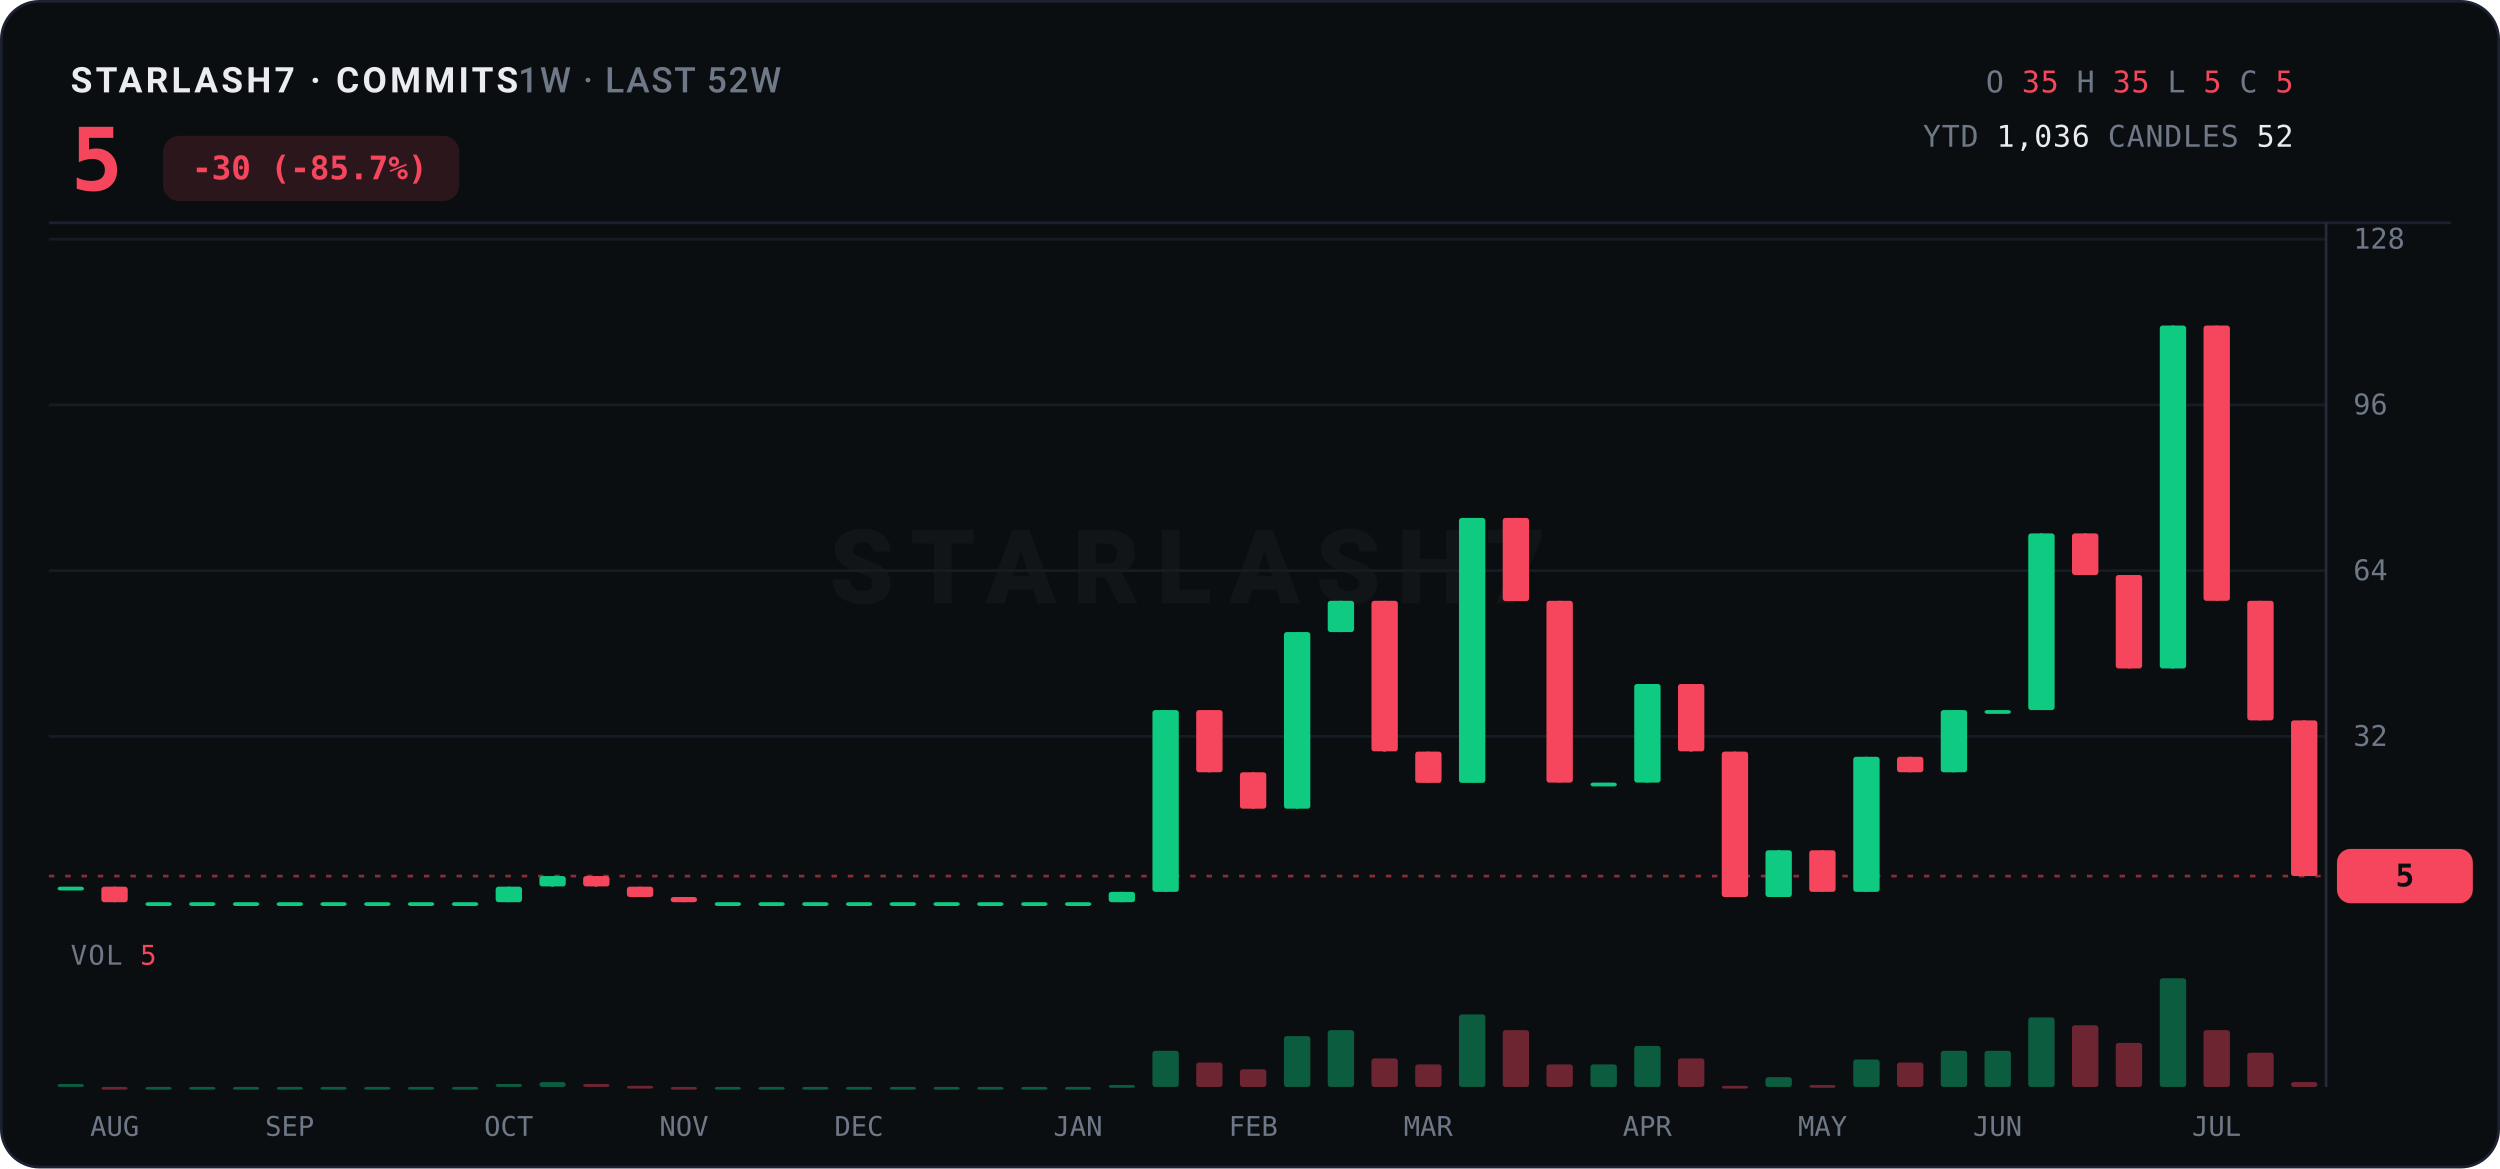
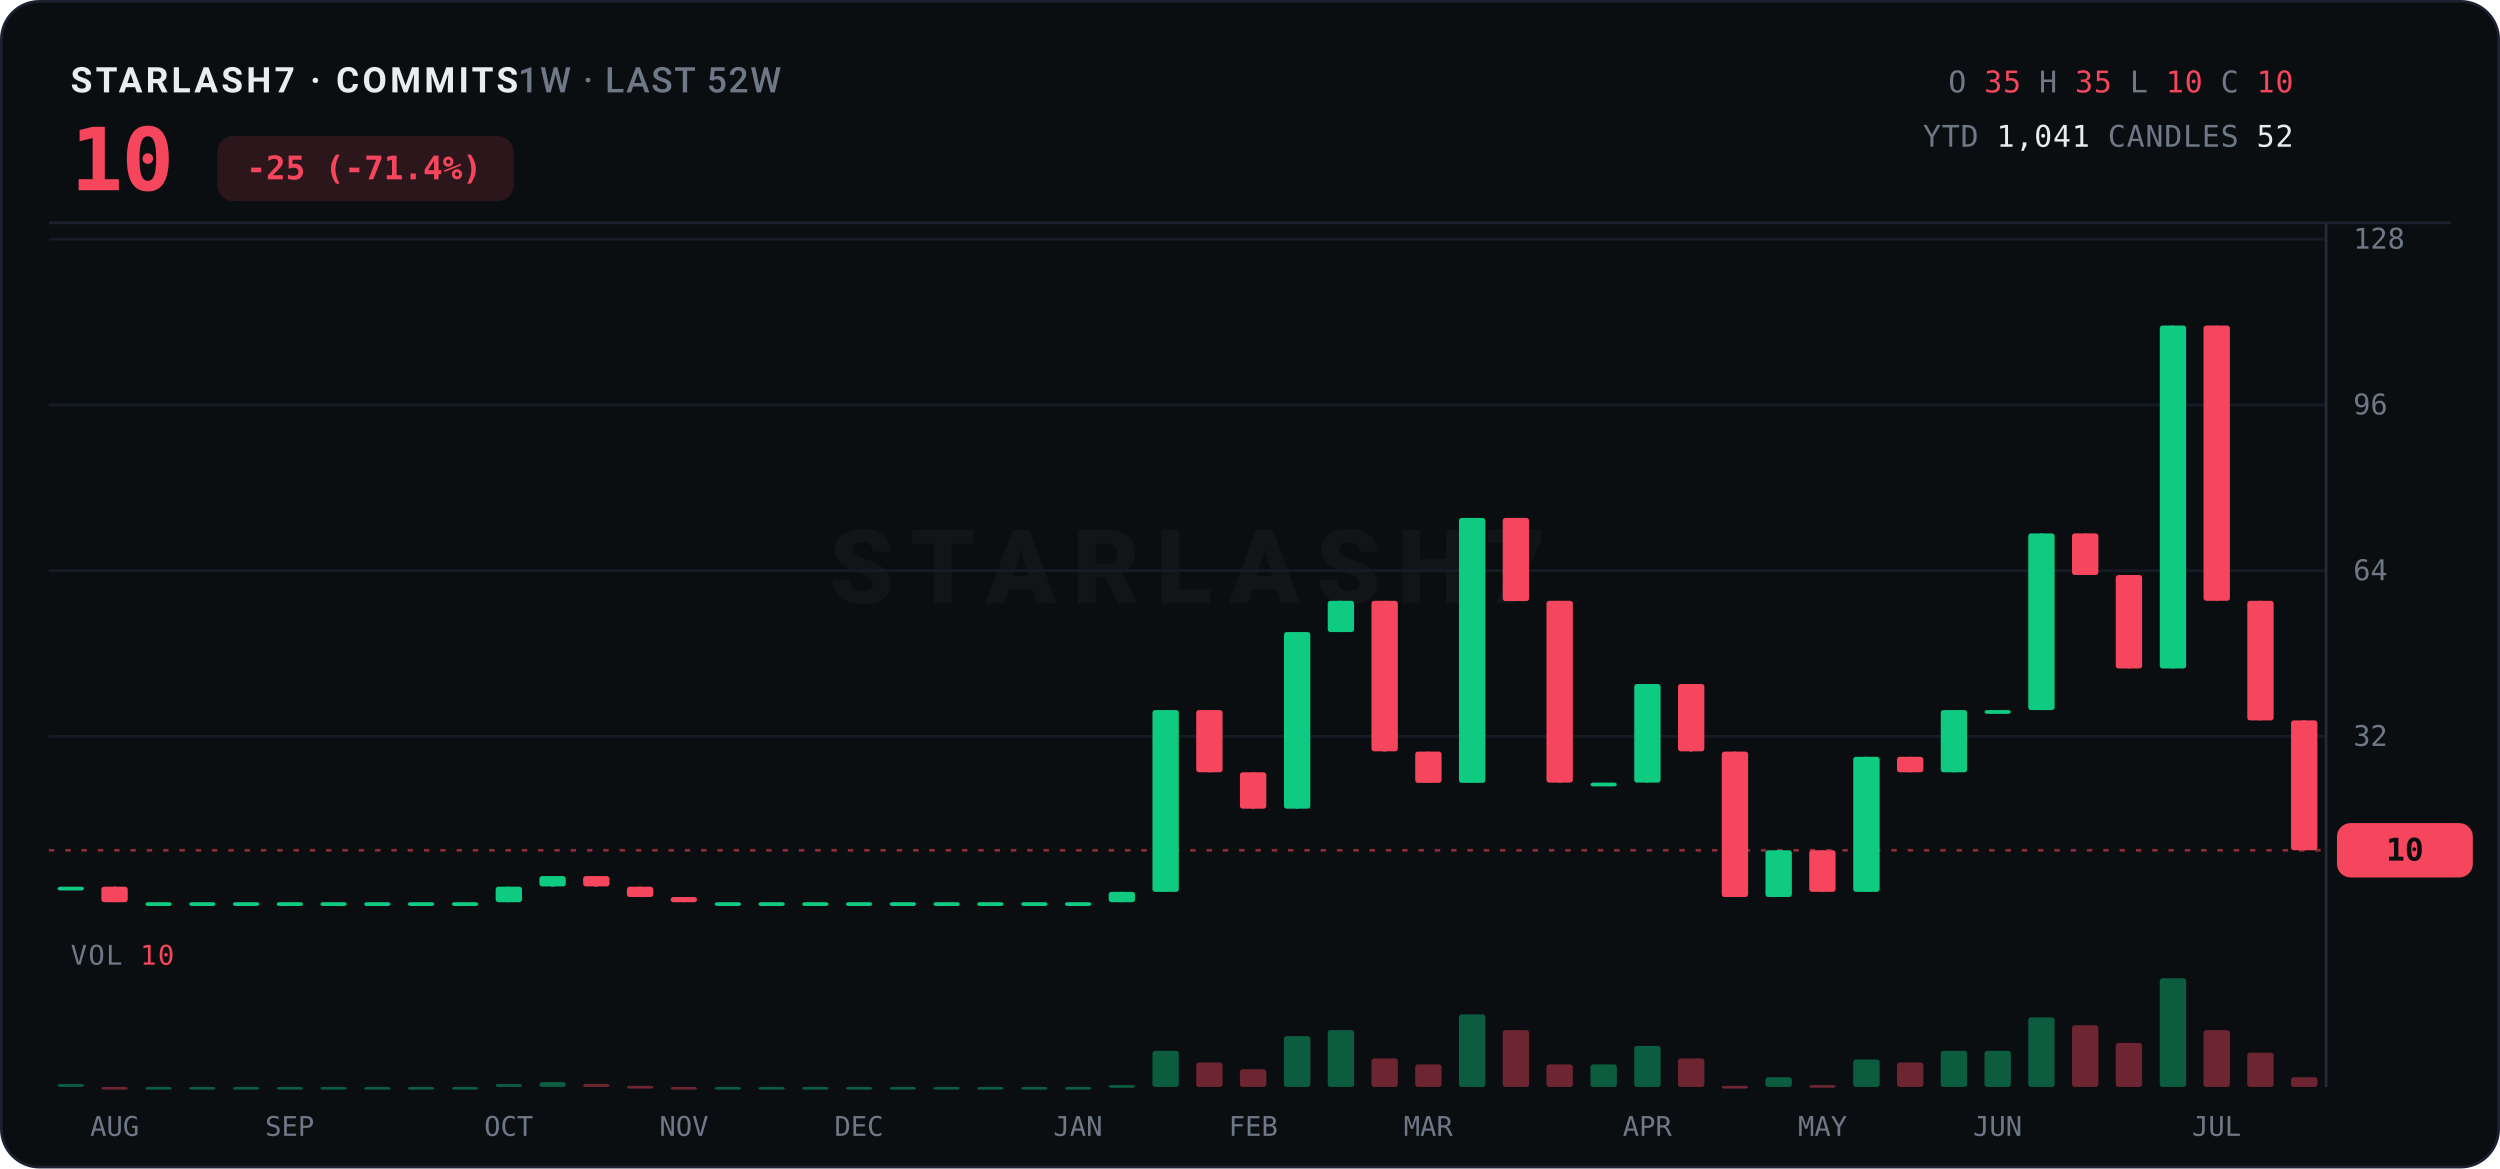
<svg xmlns="http://www.w3.org/2000/svg" width="920" height="430" viewBox="0 0 920 430">
  <rect x="0.5" y="0.5" width="919" height="429" rx="14" fill="#0B0E11" stroke="#1B2130" />
  <text x="26" y="34" font-family="ui-sans-serif,system-ui,-apple-system,'Segoe UI',Roboto,sans-serif" font-size="13" font-weight="700" letter-spacing="1.2" fill="#EAECEF">STARLASH7 · COMMITS<tspan fill="#6E7887" font-weight="500" letter-spacing="0.6">  1W · LAST 52W</tspan>
  </text>
-   <text x="26" y="70" font-family="ui-monospace,'SF Mono',SFMono-Regular,Menlo,Consolas,monospace" font-size="32" font-weight="800" fill="#F6465D" letter-spacing="-0.5">5</text>
-   <rect x="60" y="50" width="109" height="24" rx="6" fill="#F6465D" opacity="0.14" />
-   <text x="114" y="66" text-anchor="middle" font-family="ui-monospace,'SF Mono',SFMono-Regular,Menlo,Consolas,monospace" font-size="12" font-weight="700" fill="#F6465D">-30 (-85.7%)</text>
+   <text x="26" y="70" font-family="ui-monospace,'SF Mono',SFMono-Regular,Menlo,Consolas,monospace" font-size="32" font-weight="800" fill="#F6465D" letter-spacing="-0.5">10</text>
+   <rect x="80" y="50" width="109" height="24" rx="6" fill="#F6465D" opacity="0.14" />
+   <text x="134" y="66" text-anchor="middle" font-family="ui-monospace,'SF Mono',SFMono-Regular,Menlo,Consolas,monospace" font-size="12" font-weight="700" fill="#F6465D">-25 (-71.4%)</text>
  <text x="844" y="34" text-anchor="end" font-family="ui-monospace,'SF Mono',SFMono-Regular,Menlo,Consolas,monospace" font-size="11" letter-spacing="0.3">
    <tspan fill="#6E7887">O</tspan>
    <tspan fill="#F6465D">35</tspan>
    <tspan fill="#6E7887">H</tspan>
    <tspan fill="#F6465D">35</tspan>
    <tspan fill="#6E7887">L</tspan>
-     <tspan fill="#F6465D">5</tspan>
+     <tspan fill="#F6465D">10</tspan>
    <tspan fill="#6E7887">C</tspan>
-     <tspan fill="#F6465D">5</tspan>
+     <tspan fill="#F6465D">10</tspan>
  </text>
  <text x="844" y="54" text-anchor="end" font-family="ui-monospace,'SF Mono',SFMono-Regular,Menlo,Consolas,monospace" font-size="11" letter-spacing="0.3">
    <tspan fill="#6E7887">YTD</tspan>
-     <tspan fill="#EAECEF">1,036</tspan>
+     <tspan fill="#EAECEF">1,041</tspan>
    <tspan fill="#6E7887">CANDLES</tspan>
    <tspan fill="#EAECEF">52</tspan>
  </text>
  <line x1="18" y1="82" x2="902" y2="82" stroke="#1B2130" stroke-width="1" />
  <text x="437.0" y="222.0" text-anchor="middle" font-family="ui-sans-serif,system-ui,-apple-system,'Segoe UI',Roboto,sans-serif" font-size="38" font-weight="800" letter-spacing="6" fill="#EAECEF" opacity="0.035">STARLASH7</text>
  <line x1="18" y1="271.0" x2="856" y2="271.0" stroke="#161C26" stroke-width="1" />
  <text x="866" y="274.5" font-family="ui-monospace,'SF Mono',SFMono-Regular,Menlo,Consolas,monospace" font-size="10.5" fill="#6E7887">32</text>
  <line x1="18" y1="210.0" x2="856" y2="210.0" stroke="#161C26" stroke-width="1" />
  <text x="866" y="213.5" font-family="ui-monospace,'SF Mono',SFMono-Regular,Menlo,Consolas,monospace" font-size="10.5" fill="#6E7887">64</text>
  <line x1="18" y1="149.0" x2="856" y2="149.0" stroke="#161C26" stroke-width="1" />
  <text x="866" y="152.5" font-family="ui-monospace,'SF Mono',SFMono-Regular,Menlo,Consolas,monospace" font-size="10.5" fill="#6E7887">96</text>
  <line x1="18" y1="88.0" x2="856" y2="88.0" stroke="#161C26" stroke-width="1" />
  <text x="866" y="91.5" font-family="ui-monospace,'SF Mono',SFMono-Regular,Menlo,Consolas,monospace" font-size="10.5" fill="#6E7887">128</text>
  <line x1="856" y1="82" x2="856" y2="400" stroke="#242B38" stroke-width="1" />
-   <line x1="18" y1="322.4" x2="856" y2="322.4" stroke="#F6465D" stroke-width="1" stroke-dasharray="2 4" opacity="0.55" />
-   <rect x="860" y="312.4" width="50" height="20" rx="5" fill="#F6465D" />
-   <text x="885.0" y="326.2" text-anchor="middle" font-family="ui-monospace,'SF Mono',SFMono-Regular,Menlo,Consolas,monospace" font-size="11.5" font-weight="800" fill="#0B0E11">5</text>
+   <line x1="18" y1="312.9" x2="856" y2="312.9" stroke="#F6465D" stroke-width="1" stroke-dasharray="2 4" opacity="0.55" />
+   <rect x="860" y="302.9" width="50" height="20" rx="5" fill="#F6465D" />
+   <text x="885.0" y="316.7" text-anchor="middle" font-family="ui-monospace,'SF Mono',SFMono-Regular,Menlo,Consolas,monospace" font-size="11.5" font-weight="800" fill="#0B0E11">10</text>
  <line x1="26.1" y1="326.3" x2="26.1" y2="326.3" stroke="#0ECB81" stroke-width="1" />
  <rect x="21.2" y="326.3" width="9.7" height="1.4" rx="1" fill="#0ECB81" />
  <line x1="42.2" y1="326.3" x2="42.2" y2="332.0" stroke="#F6465D" stroke-width="1" />
  <rect x="37.3" y="326.3" width="9.7" height="5.7" rx="1" fill="#F6465D" />
  <line x1="58.3" y1="332.0" x2="58.3" y2="332.0" stroke="#0ECB81" stroke-width="1" />
  <rect x="53.5" y="332.0" width="9.7" height="1.4" rx="1" fill="#0ECB81" />
  <line x1="74.4" y1="332.0" x2="74.4" y2="332.0" stroke="#0ECB81" stroke-width="1" />
  <rect x="69.6" y="332.0" width="9.7" height="1.4" rx="1" fill="#0ECB81" />
  <line x1="90.5" y1="332.0" x2="90.5" y2="332.0" stroke="#0ECB81" stroke-width="1" />
  <rect x="85.7" y="332.0" width="9.7" height="1.4" rx="1" fill="#0ECB81" />
  <line x1="106.6" y1="332.0" x2="106.6" y2="332.0" stroke="#0ECB81" stroke-width="1" />
  <rect x="101.8" y="332.0" width="9.7" height="1.4" rx="1" fill="#0ECB81" />
  <line x1="122.8" y1="332.0" x2="122.8" y2="332.0" stroke="#0ECB81" stroke-width="1" />
  <rect x="117.9" y="332.0" width="9.7" height="1.4" rx="1" fill="#0ECB81" />
  <line x1="138.9" y1="332.0" x2="138.9" y2="332.0" stroke="#0ECB81" stroke-width="1" />
  <rect x="134.0" y="332.0" width="9.7" height="1.4" rx="1" fill="#0ECB81" />
  <line x1="155.0" y1="332.0" x2="155.0" y2="332.0" stroke="#0ECB81" stroke-width="1" />
  <rect x="150.1" y="332.0" width="9.7" height="1.4" rx="1" fill="#0ECB81" />
  <line x1="171.1" y1="332.0" x2="171.1" y2="332.0" stroke="#0ECB81" stroke-width="1" />
  <rect x="166.3" y="332.0" width="9.7" height="1.4" rx="1" fill="#0ECB81" />
  <line x1="187.2" y1="326.3" x2="187.2" y2="332.0" stroke="#0ECB81" stroke-width="1" />
  <rect x="182.4" y="326.3" width="9.7" height="5.7" rx="1" fill="#0ECB81" />
  <line x1="203.3" y1="322.4" x2="203.3" y2="326.3" stroke="#0ECB81" stroke-width="1" />
  <rect x="198.5" y="322.4" width="9.7" height="3.8" rx="1" fill="#0ECB81" />
  <line x1="219.4" y1="322.4" x2="219.4" y2="326.3" stroke="#F6465D" stroke-width="1" />
  <rect x="214.6" y="322.4" width="9.7" height="3.8" rx="1" fill="#F6465D" />
  <line x1="235.6" y1="326.3" x2="235.6" y2="330.1" stroke="#F6465D" stroke-width="1" />
  <rect x="230.7" y="326.3" width="9.7" height="3.8" rx="1" fill="#F6465D" />
  <line x1="251.7" y1="330.1" x2="251.7" y2="332.0" stroke="#F6465D" stroke-width="1" />
  <rect x="246.8" y="330.1" width="9.7" height="1.9" rx="1" fill="#F6465D" />
  <line x1="267.8" y1="332.0" x2="267.8" y2="332.0" stroke="#0ECB81" stroke-width="1" />
  <rect x="263.0" y="332.0" width="9.7" height="1.4" rx="1" fill="#0ECB81" />
  <line x1="283.9" y1="332.0" x2="283.9" y2="332.0" stroke="#0ECB81" stroke-width="1" />
  <rect x="279.1" y="332.0" width="9.7" height="1.4" rx="1" fill="#0ECB81" />
  <line x1="300.0" y1="332.0" x2="300.0" y2="332.0" stroke="#0ECB81" stroke-width="1" />
  <rect x="295.2" y="332.0" width="9.7" height="1.4" rx="1" fill="#0ECB81" />
  <line x1="316.1" y1="332.0" x2="316.1" y2="332.0" stroke="#0ECB81" stroke-width="1" />
  <rect x="311.3" y="332.0" width="9.7" height="1.4" rx="1" fill="#0ECB81" />
  <line x1="332.3" y1="332.0" x2="332.3" y2="332.0" stroke="#0ECB81" stroke-width="1" />
  <rect x="327.4" y="332.0" width="9.7" height="1.4" rx="1" fill="#0ECB81" />
  <line x1="348.4" y1="332.0" x2="348.4" y2="332.0" stroke="#0ECB81" stroke-width="1" />
  <rect x="343.5" y="332.0" width="9.7" height="1.4" rx="1" fill="#0ECB81" />
  <line x1="364.5" y1="332.0" x2="364.5" y2="332.0" stroke="#0ECB81" stroke-width="1" />
  <rect x="359.6" y="332.0" width="9.7" height="1.4" rx="1" fill="#0ECB81" />
  <line x1="380.6" y1="332.0" x2="380.6" y2="332.0" stroke="#0ECB81" stroke-width="1" />
  <rect x="375.8" y="332.0" width="9.7" height="1.4" rx="1" fill="#0ECB81" />
  <line x1="396.7" y1="332.0" x2="396.7" y2="332.0" stroke="#0ECB81" stroke-width="1" />
  <rect x="391.9" y="332.0" width="9.7" height="1.4" rx="1" fill="#0ECB81" />
  <line x1="412.8" y1="328.2" x2="412.8" y2="332.0" stroke="#0ECB81" stroke-width="1" />
  <rect x="408.0" y="328.2" width="9.7" height="3.8" rx="1" fill="#0ECB81" />
  <line x1="428.9" y1="261.3" x2="428.9" y2="328.2" stroke="#0ECB81" stroke-width="1" />
  <rect x="424.1" y="261.3" width="9.7" height="66.9" rx="1" fill="#0ECB81" />
  <line x1="445.1" y1="261.3" x2="445.1" y2="284.2" stroke="#F6465D" stroke-width="1" />
  <rect x="440.2" y="261.3" width="9.7" height="22.9" rx="1" fill="#F6465D" />
  <line x1="461.2" y1="284.2" x2="461.2" y2="297.6" stroke="#F6465D" stroke-width="1" />
  <rect x="456.3" y="284.2" width="9.7" height="13.4" rx="1" fill="#F6465D" />
  <line x1="477.3" y1="232.6" x2="477.3" y2="297.6" stroke="#0ECB81" stroke-width="1" />
  <rect x="472.5" y="232.6" width="9.7" height="65.0" rx="1" fill="#0ECB81" />
  <line x1="493.4" y1="221.1" x2="493.4" y2="232.6" stroke="#0ECB81" stroke-width="1" />
  <rect x="488.6" y="221.1" width="9.7" height="11.5" rx="1" fill="#0ECB81" />
  <line x1="509.5" y1="221.1" x2="509.5" y2="276.6" stroke="#F6465D" stroke-width="1" />
  <rect x="504.7" y="221.1" width="9.7" height="55.4" rx="1" fill="#F6465D" />
  <line x1="525.6" y1="276.6" x2="525.6" y2="288.0" stroke="#F6465D" stroke-width="1" />
  <rect x="520.8" y="276.6" width="9.7" height="11.5" rx="1" fill="#F6465D" />
  <line x1="541.8" y1="190.6" x2="541.8" y2="288.0" stroke="#0ECB81" stroke-width="1" />
  <rect x="536.9" y="190.6" width="9.7" height="97.5" rx="1" fill="#0ECB81" />
  <line x1="557.9" y1="190.6" x2="557.9" y2="221.1" stroke="#F6465D" stroke-width="1" />
  <rect x="553.0" y="190.6" width="9.7" height="30.6" rx="1" fill="#F6465D" />
  <line x1="574.0" y1="221.1" x2="574.0" y2="288.0" stroke="#F6465D" stroke-width="1" />
  <rect x="569.1" y="221.1" width="9.7" height="66.9" rx="1" fill="#F6465D" />
  <line x1="590.1" y1="288.0" x2="590.1" y2="288.0" stroke="#0ECB81" stroke-width="1" />
  <rect x="585.3" y="288.0" width="9.7" height="1.4" rx="1" fill="#0ECB81" />
  <line x1="606.2" y1="251.7" x2="606.2" y2="288.0" stroke="#0ECB81" stroke-width="1" />
  <rect x="601.4" y="251.7" width="9.7" height="36.3" rx="1" fill="#0ECB81" />
  <line x1="622.3" y1="251.7" x2="622.3" y2="276.6" stroke="#F6465D" stroke-width="1" />
  <rect x="617.5" y="251.7" width="9.7" height="24.8" rx="1" fill="#F6465D" />
  <line x1="638.4" y1="276.6" x2="638.4" y2="330.1" stroke="#F6465D" stroke-width="1" />
  <rect x="633.6" y="276.6" width="9.7" height="53.5" rx="1" fill="#F6465D" />
  <line x1="654.6" y1="312.9" x2="654.6" y2="330.1" stroke="#0ECB81" stroke-width="1" />
  <rect x="649.7" y="312.9" width="9.7" height="17.2" rx="1" fill="#0ECB81" />
  <line x1="670.7" y1="312.9" x2="670.7" y2="328.2" stroke="#F6465D" stroke-width="1" />
  <rect x="665.8" y="312.9" width="9.7" height="15.3" rx="1" fill="#F6465D" />
  <line x1="686.8" y1="278.5" x2="686.8" y2="328.2" stroke="#0ECB81" stroke-width="1" />
  <rect x="682.0" y="278.5" width="9.7" height="49.7" rx="1" fill="#0ECB81" />
  <line x1="702.9" y1="278.5" x2="702.9" y2="284.2" stroke="#F6465D" stroke-width="1" />
  <rect x="698.1" y="278.5" width="9.7" height="5.7" rx="1" fill="#F6465D" />
  <line x1="719.0" y1="261.3" x2="719.0" y2="284.2" stroke="#0ECB81" stroke-width="1" />
  <rect x="714.2" y="261.3" width="9.7" height="22.9" rx="1" fill="#0ECB81" />
  <line x1="735.1" y1="261.3" x2="735.1" y2="261.3" stroke="#0ECB81" stroke-width="1" />
  <rect x="730.3" y="261.3" width="9.7" height="1.4" rx="1" fill="#0ECB81" />
  <line x1="751.2" y1="196.3" x2="751.2" y2="261.3" stroke="#0ECB81" stroke-width="1" />
  <rect x="746.4" y="196.3" width="9.7" height="65.0" rx="1" fill="#0ECB81" />
  <line x1="767.4" y1="196.3" x2="767.4" y2="211.6" stroke="#F6465D" stroke-width="1" />
  <rect x="762.5" y="196.3" width="9.7" height="15.3" rx="1" fill="#F6465D" />
  <line x1="783.5" y1="211.6" x2="783.5" y2="246.0" stroke="#F6465D" stroke-width="1" />
  <rect x="778.6" y="211.6" width="9.7" height="34.4" rx="1" fill="#F6465D" />
  <line x1="799.6" y1="119.8" x2="799.6" y2="246.0" stroke="#0ECB81" stroke-width="1" />
  <rect x="794.8" y="119.8" width="9.7" height="126.2" rx="1" fill="#0ECB81" />
  <line x1="815.7" y1="119.8" x2="815.7" y2="221.1" stroke="#F6465D" stroke-width="1" />
  <rect x="810.9" y="119.8" width="9.7" height="101.3" rx="1" fill="#F6465D" />
  <line x1="831.8" y1="221.1" x2="831.8" y2="265.1" stroke="#F6465D" stroke-width="1" />
  <rect x="827.0" y="221.1" width="9.7" height="44.0" rx="1" fill="#F6465D" />
-   <line x1="847.9" y1="265.1" x2="847.9" y2="322.4" stroke="#F6465D" stroke-width="1" />
-   <rect x="843.1" y="265.1" width="9.7" height="57.3" rx="1" fill="#F6465D" />
-   <text x="26" y="355" font-family="ui-monospace,'SF Mono',SFMono-Regular,Menlo,Consolas,monospace" font-size="10" letter-spacing="0.5" fill="#6E7887">VOL <tspan fill="#F6465D">5</tspan>
+   <line x1="847.9" y1="265.1" x2="847.9" y2="312.9" stroke="#F6465D" stroke-width="1" />
+   <rect x="843.1" y="265.1" width="9.7" height="47.8" rx="1" fill="#F6465D" />
+   <text x="26" y="355" font-family="ui-monospace,'SF Mono',SFMono-Regular,Menlo,Consolas,monospace" font-size="10" letter-spacing="0.5" fill="#6E7887">VOL <tspan fill="#F6465D">10</tspan>
  </text>
  <rect x="21.2" y="398.9" width="9.7" height="1.1" rx="1" fill="#0ECB81" opacity="0.42" />
  <rect x="37.3" y="400.0" width="9.7" height="1.0" rx="1" fill="#F6465D" opacity="0.42" />
  <rect x="53.5" y="400.0" width="9.7" height="1.0" rx="1" fill="#0ECB81" opacity="0.42" />
  <rect x="69.6" y="400.0" width="9.7" height="1.0" rx="1" fill="#0ECB81" opacity="0.42" />
  <rect x="85.7" y="400.0" width="9.7" height="1.0" rx="1" fill="#0ECB81" opacity="0.42" />
  <rect x="101.8" y="400.0" width="9.7" height="1.0" rx="1" fill="#0ECB81" opacity="0.42" />
  <rect x="117.9" y="400.0" width="9.7" height="1.0" rx="1" fill="#0ECB81" opacity="0.42" />
  <rect x="134.0" y="400.0" width="9.7" height="1.0" rx="1" fill="#0ECB81" opacity="0.42" />
  <rect x="150.1" y="400.0" width="9.7" height="1.0" rx="1" fill="#0ECB81" opacity="0.42" />
  <rect x="166.3" y="400.0" width="9.7" height="1.0" rx="1" fill="#0ECB81" opacity="0.42" />
  <rect x="182.4" y="398.9" width="9.7" height="1.1" rx="1" fill="#0ECB81" opacity="0.42" />
  <rect x="198.5" y="398.2" width="9.7" height="1.8" rx="1" fill="#0ECB81" opacity="0.42" />
  <rect x="214.6" y="398.9" width="9.7" height="1.1" rx="1" fill="#F6465D" opacity="0.42" />
  <rect x="230.7" y="399.6" width="9.7" height="1.0" rx="1" fill="#F6465D" opacity="0.42" />
  <rect x="246.8" y="400.0" width="9.7" height="1.0" rx="1" fill="#F6465D" opacity="0.42" />
  <rect x="263.0" y="400.0" width="9.7" height="1.0" rx="1" fill="#0ECB81" opacity="0.42" />
  <rect x="279.1" y="400.0" width="9.7" height="1.0" rx="1" fill="#0ECB81" opacity="0.42" />
  <rect x="295.2" y="400.0" width="9.7" height="1.0" rx="1" fill="#0ECB81" opacity="0.42" />
  <rect x="311.3" y="400.0" width="9.7" height="1.0" rx="1" fill="#0ECB81" opacity="0.42" />
  <rect x="327.4" y="400.0" width="9.7" height="1.0" rx="1" fill="#0ECB81" opacity="0.42" />
  <rect x="343.5" y="400.0" width="9.7" height="1.0" rx="1" fill="#0ECB81" opacity="0.42" />
  <rect x="359.6" y="400.0" width="9.7" height="1.0" rx="1" fill="#0ECB81" opacity="0.42" />
  <rect x="375.8" y="400.0" width="9.7" height="1.0" rx="1" fill="#0ECB81" opacity="0.42" />
  <rect x="391.9" y="400.0" width="9.7" height="1.0" rx="1" fill="#0ECB81" opacity="0.42" />
  <rect x="408.0" y="399.3" width="9.7" height="1.0" rx="1" fill="#0ECB81" opacity="0.42" />
  <rect x="424.1" y="386.7" width="9.7" height="13.3" rx="1" fill="#0ECB81" opacity="0.42" />
  <rect x="440.2" y="391.0" width="9.7" height="9.0" rx="1" fill="#F6465D" opacity="0.42" />
  <rect x="456.3" y="393.5" width="9.7" height="6.5" rx="1" fill="#F6465D" opacity="0.42" />
  <rect x="472.5" y="381.3" width="9.7" height="18.7" rx="1" fill="#0ECB81" opacity="0.42" />
  <rect x="488.6" y="379.1" width="9.7" height="20.9" rx="1" fill="#0ECB81" opacity="0.42" />
  <rect x="504.7" y="389.5" width="9.7" height="10.5" rx="1" fill="#F6465D" opacity="0.42" />
  <rect x="520.8" y="391.7" width="9.7" height="8.3" rx="1" fill="#F6465D" opacity="0.42" />
  <rect x="536.9" y="373.3" width="9.7" height="26.7" rx="1" fill="#0ECB81" opacity="0.42" />
  <rect x="553.0" y="379.1" width="9.7" height="20.9" rx="1" fill="#F6465D" opacity="0.42" />
  <rect x="569.1" y="391.7" width="9.7" height="8.3" rx="1" fill="#F6465D" opacity="0.42" />
  <rect x="585.3" y="391.7" width="9.7" height="8.3" rx="1" fill="#0ECB81" opacity="0.42" />
  <rect x="601.4" y="384.9" width="9.7" height="15.1" rx="1" fill="#0ECB81" opacity="0.42" />
  <rect x="617.5" y="389.5" width="9.7" height="10.5" rx="1" fill="#F6465D" opacity="0.42" />
  <rect x="633.6" y="399.6" width="9.7" height="1.0" rx="1" fill="#F6465D" opacity="0.42" />
  <rect x="649.7" y="396.4" width="9.7" height="3.6" rx="1" fill="#0ECB81" opacity="0.42" />
  <rect x="665.8" y="399.3" width="9.7" height="1.0" rx="1" fill="#F6465D" opacity="0.42" />
  <rect x="682.0" y="389.9" width="9.7" height="10.1" rx="1" fill="#0ECB81" opacity="0.42" />
  <rect x="698.1" y="391.0" width="9.7" height="9.0" rx="1" fill="#F6465D" opacity="0.42" />
  <rect x="714.2" y="386.7" width="9.7" height="13.3" rx="1" fill="#0ECB81" opacity="0.42" />
  <rect x="730.3" y="386.7" width="9.7" height="13.3" rx="1" fill="#0ECB81" opacity="0.42" />
  <rect x="746.4" y="374.4" width="9.7" height="25.6" rx="1" fill="#0ECB81" opacity="0.42" />
  <rect x="762.5" y="377.3" width="9.7" height="22.7" rx="1" fill="#F6465D" opacity="0.42" />
  <rect x="778.6" y="383.8" width="9.7" height="16.2" rx="1" fill="#F6465D" opacity="0.42" />
  <rect x="794.8" y="360.0" width="9.7" height="40.0" rx="1" fill="#0ECB81" opacity="0.42" />
  <rect x="810.9" y="379.1" width="9.7" height="20.9" rx="1" fill="#F6465D" opacity="0.42" />
  <rect x="827.0" y="387.4" width="9.7" height="12.6" rx="1" fill="#F6465D" opacity="0.42" />
-   <rect x="843.1" y="398.2" width="9.7" height="1.8" rx="1" fill="#F6465D" opacity="0.42" />
+   <rect x="843.1" y="396.4" width="9.7" height="3.6" rx="1" fill="#F6465D" opacity="0.42" />
  <text x="42.2" y="418" text-anchor="middle" font-family="ui-monospace,'SF Mono',SFMono-Regular,Menlo,Consolas,monospace" font-size="10" fill="#6E7887">AUG</text>
  <text x="106.6" y="418" text-anchor="middle" font-family="ui-monospace,'SF Mono',SFMono-Regular,Menlo,Consolas,monospace" font-size="10" fill="#6E7887">SEP</text>
  <text x="187.2" y="418" text-anchor="middle" font-family="ui-monospace,'SF Mono',SFMono-Regular,Menlo,Consolas,monospace" font-size="10" fill="#6E7887">OCT</text>
  <text x="251.7" y="418" text-anchor="middle" font-family="ui-monospace,'SF Mono',SFMono-Regular,Menlo,Consolas,monospace" font-size="10" fill="#6E7887">NOV</text>
  <text x="316.1" y="418" text-anchor="middle" font-family="ui-monospace,'SF Mono',SFMono-Regular,Menlo,Consolas,monospace" font-size="10" fill="#6E7887">DEC</text>
  <text x="396.7" y="418" text-anchor="middle" font-family="ui-monospace,'SF Mono',SFMono-Regular,Menlo,Consolas,monospace" font-size="10" fill="#6E7887">JAN</text>
  <text x="461.2" y="418" text-anchor="middle" font-family="ui-monospace,'SF Mono',SFMono-Regular,Menlo,Consolas,monospace" font-size="10" fill="#6E7887">FEB</text>
  <text x="525.6" y="418" text-anchor="middle" font-family="ui-monospace,'SF Mono',SFMono-Regular,Menlo,Consolas,monospace" font-size="10" fill="#6E7887">MAR</text>
  <text x="606.2" y="418" text-anchor="middle" font-family="ui-monospace,'SF Mono',SFMono-Regular,Menlo,Consolas,monospace" font-size="10" fill="#6E7887">APR</text>
  <text x="670.7" y="418" text-anchor="middle" font-family="ui-monospace,'SF Mono',SFMono-Regular,Menlo,Consolas,monospace" font-size="10" fill="#6E7887">MAY</text>
  <text x="735.1" y="418" text-anchor="middle" font-family="ui-monospace,'SF Mono',SFMono-Regular,Menlo,Consolas,monospace" font-size="10" fill="#6E7887">JUN</text>
  <text x="815.7" y="418" text-anchor="middle" font-family="ui-monospace,'SF Mono',SFMono-Regular,Menlo,Consolas,monospace" font-size="10" fill="#6E7887">JUL</text>
</svg>
